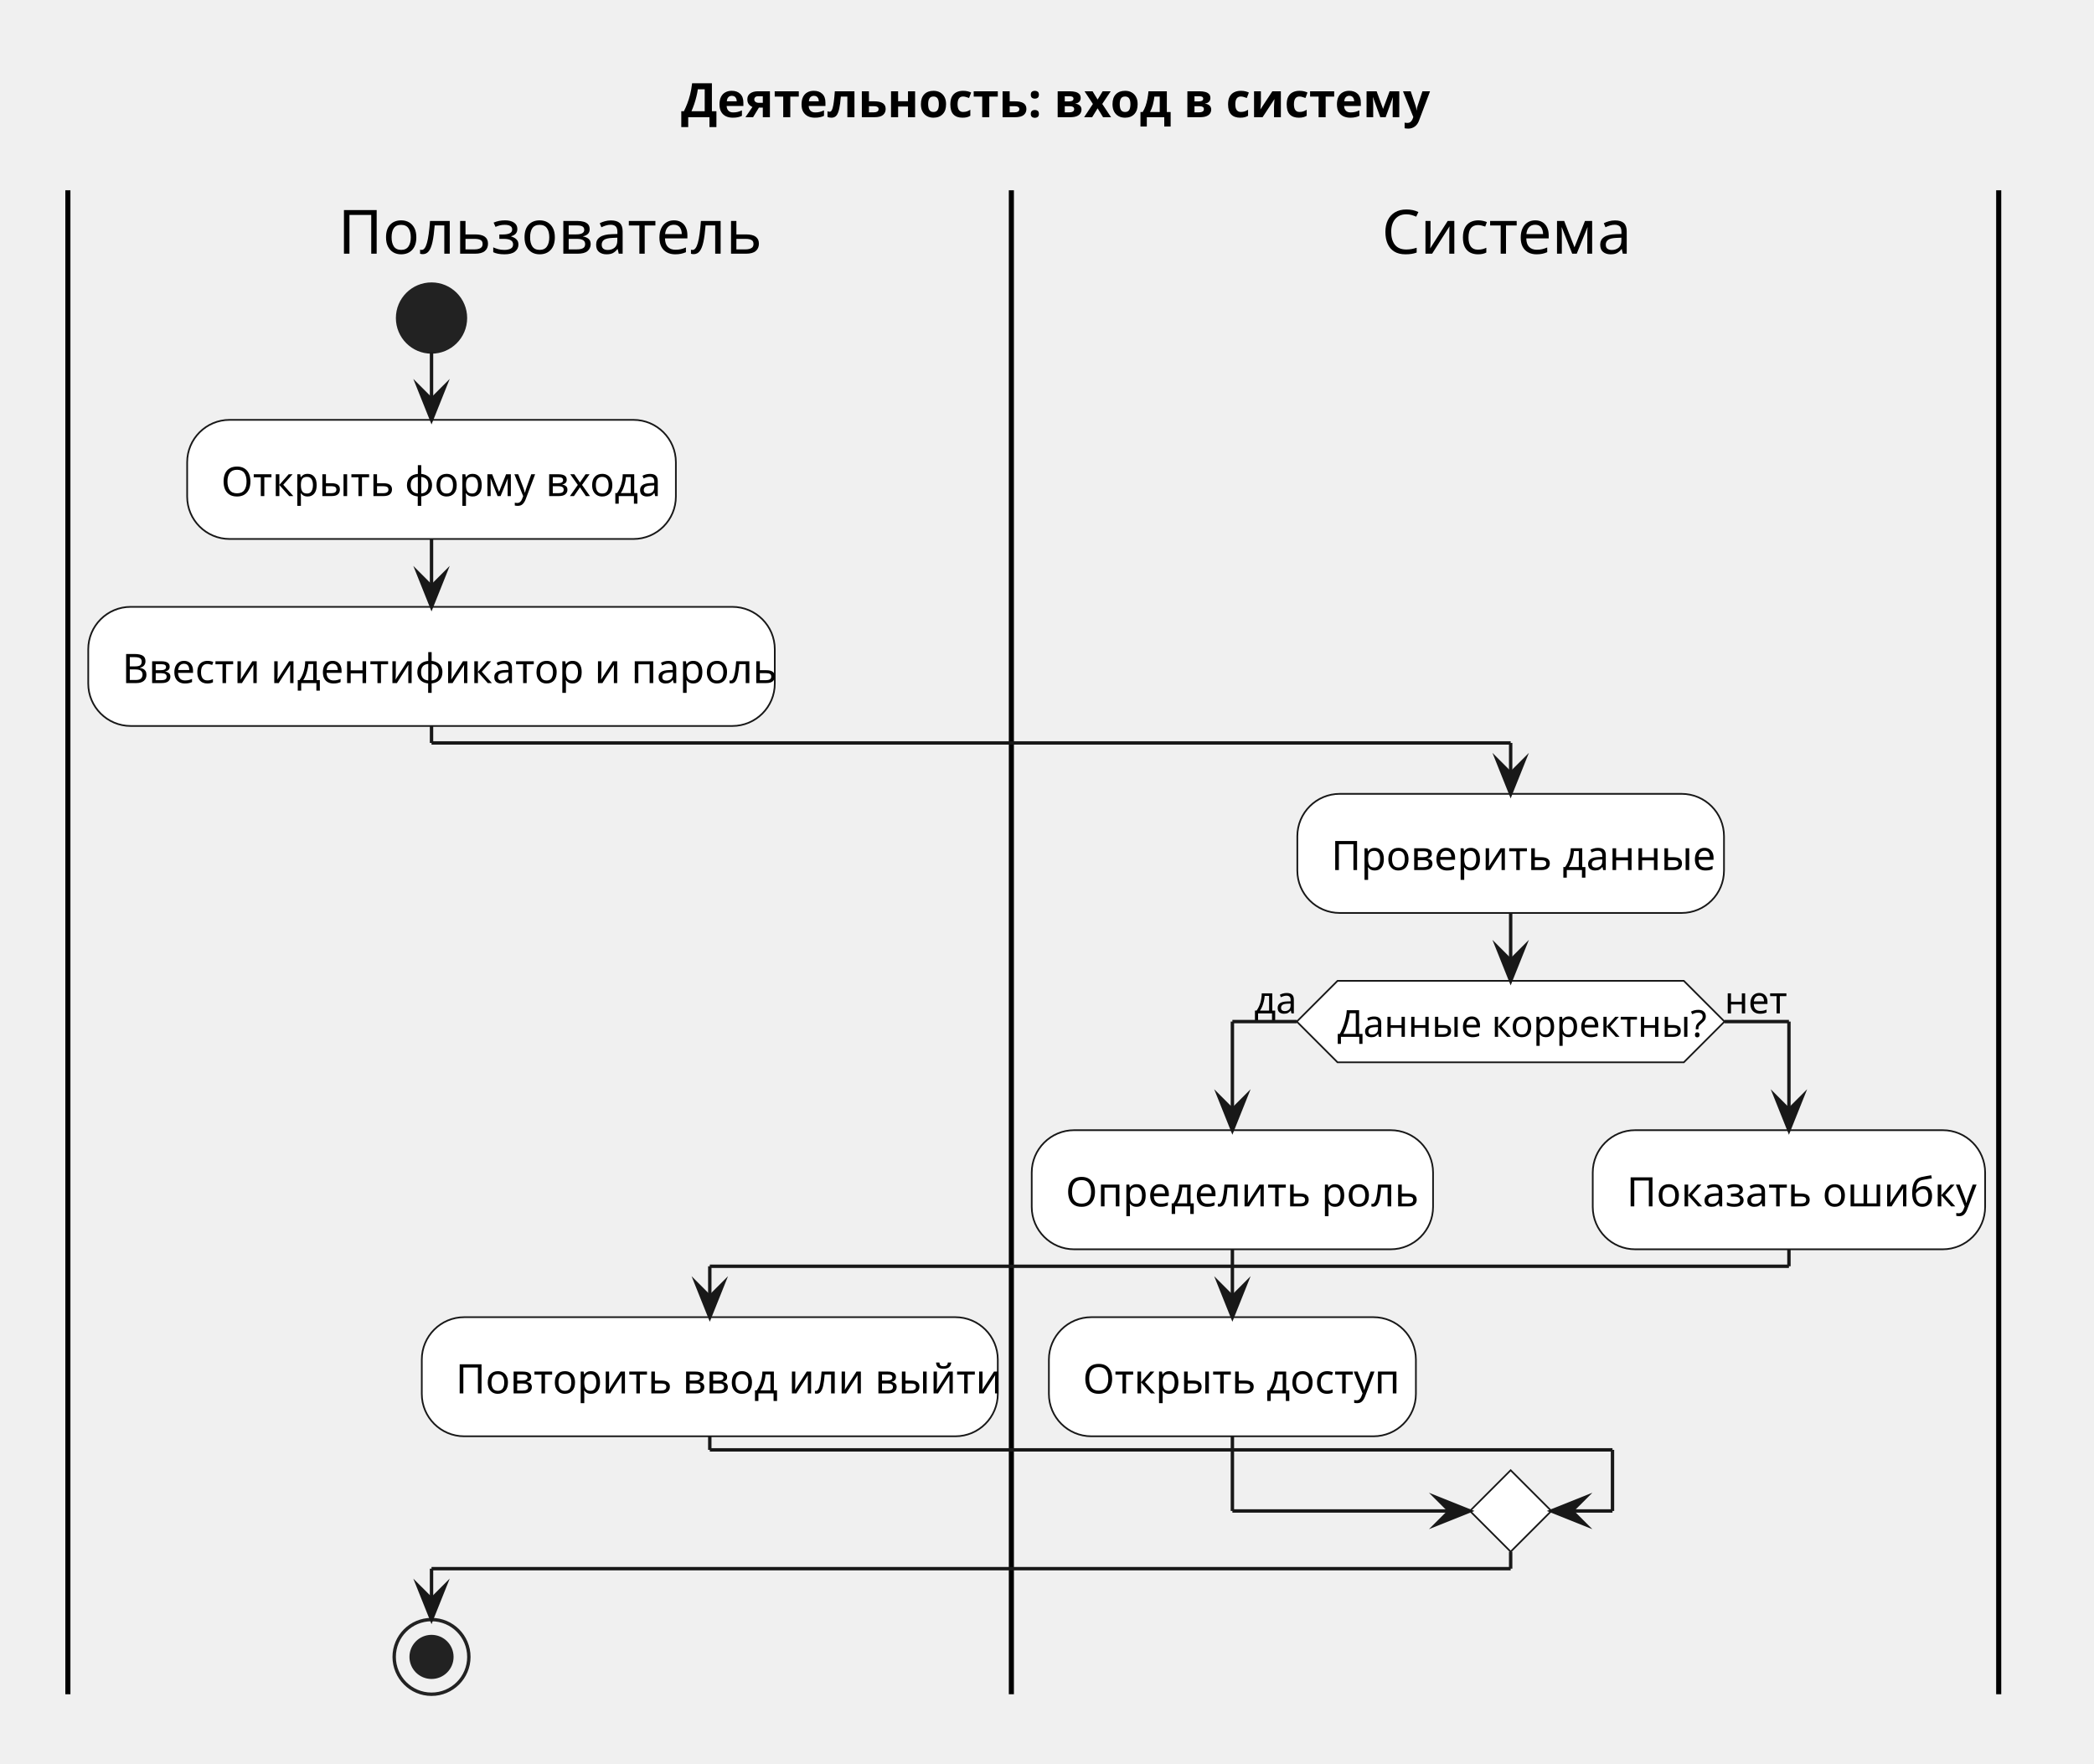
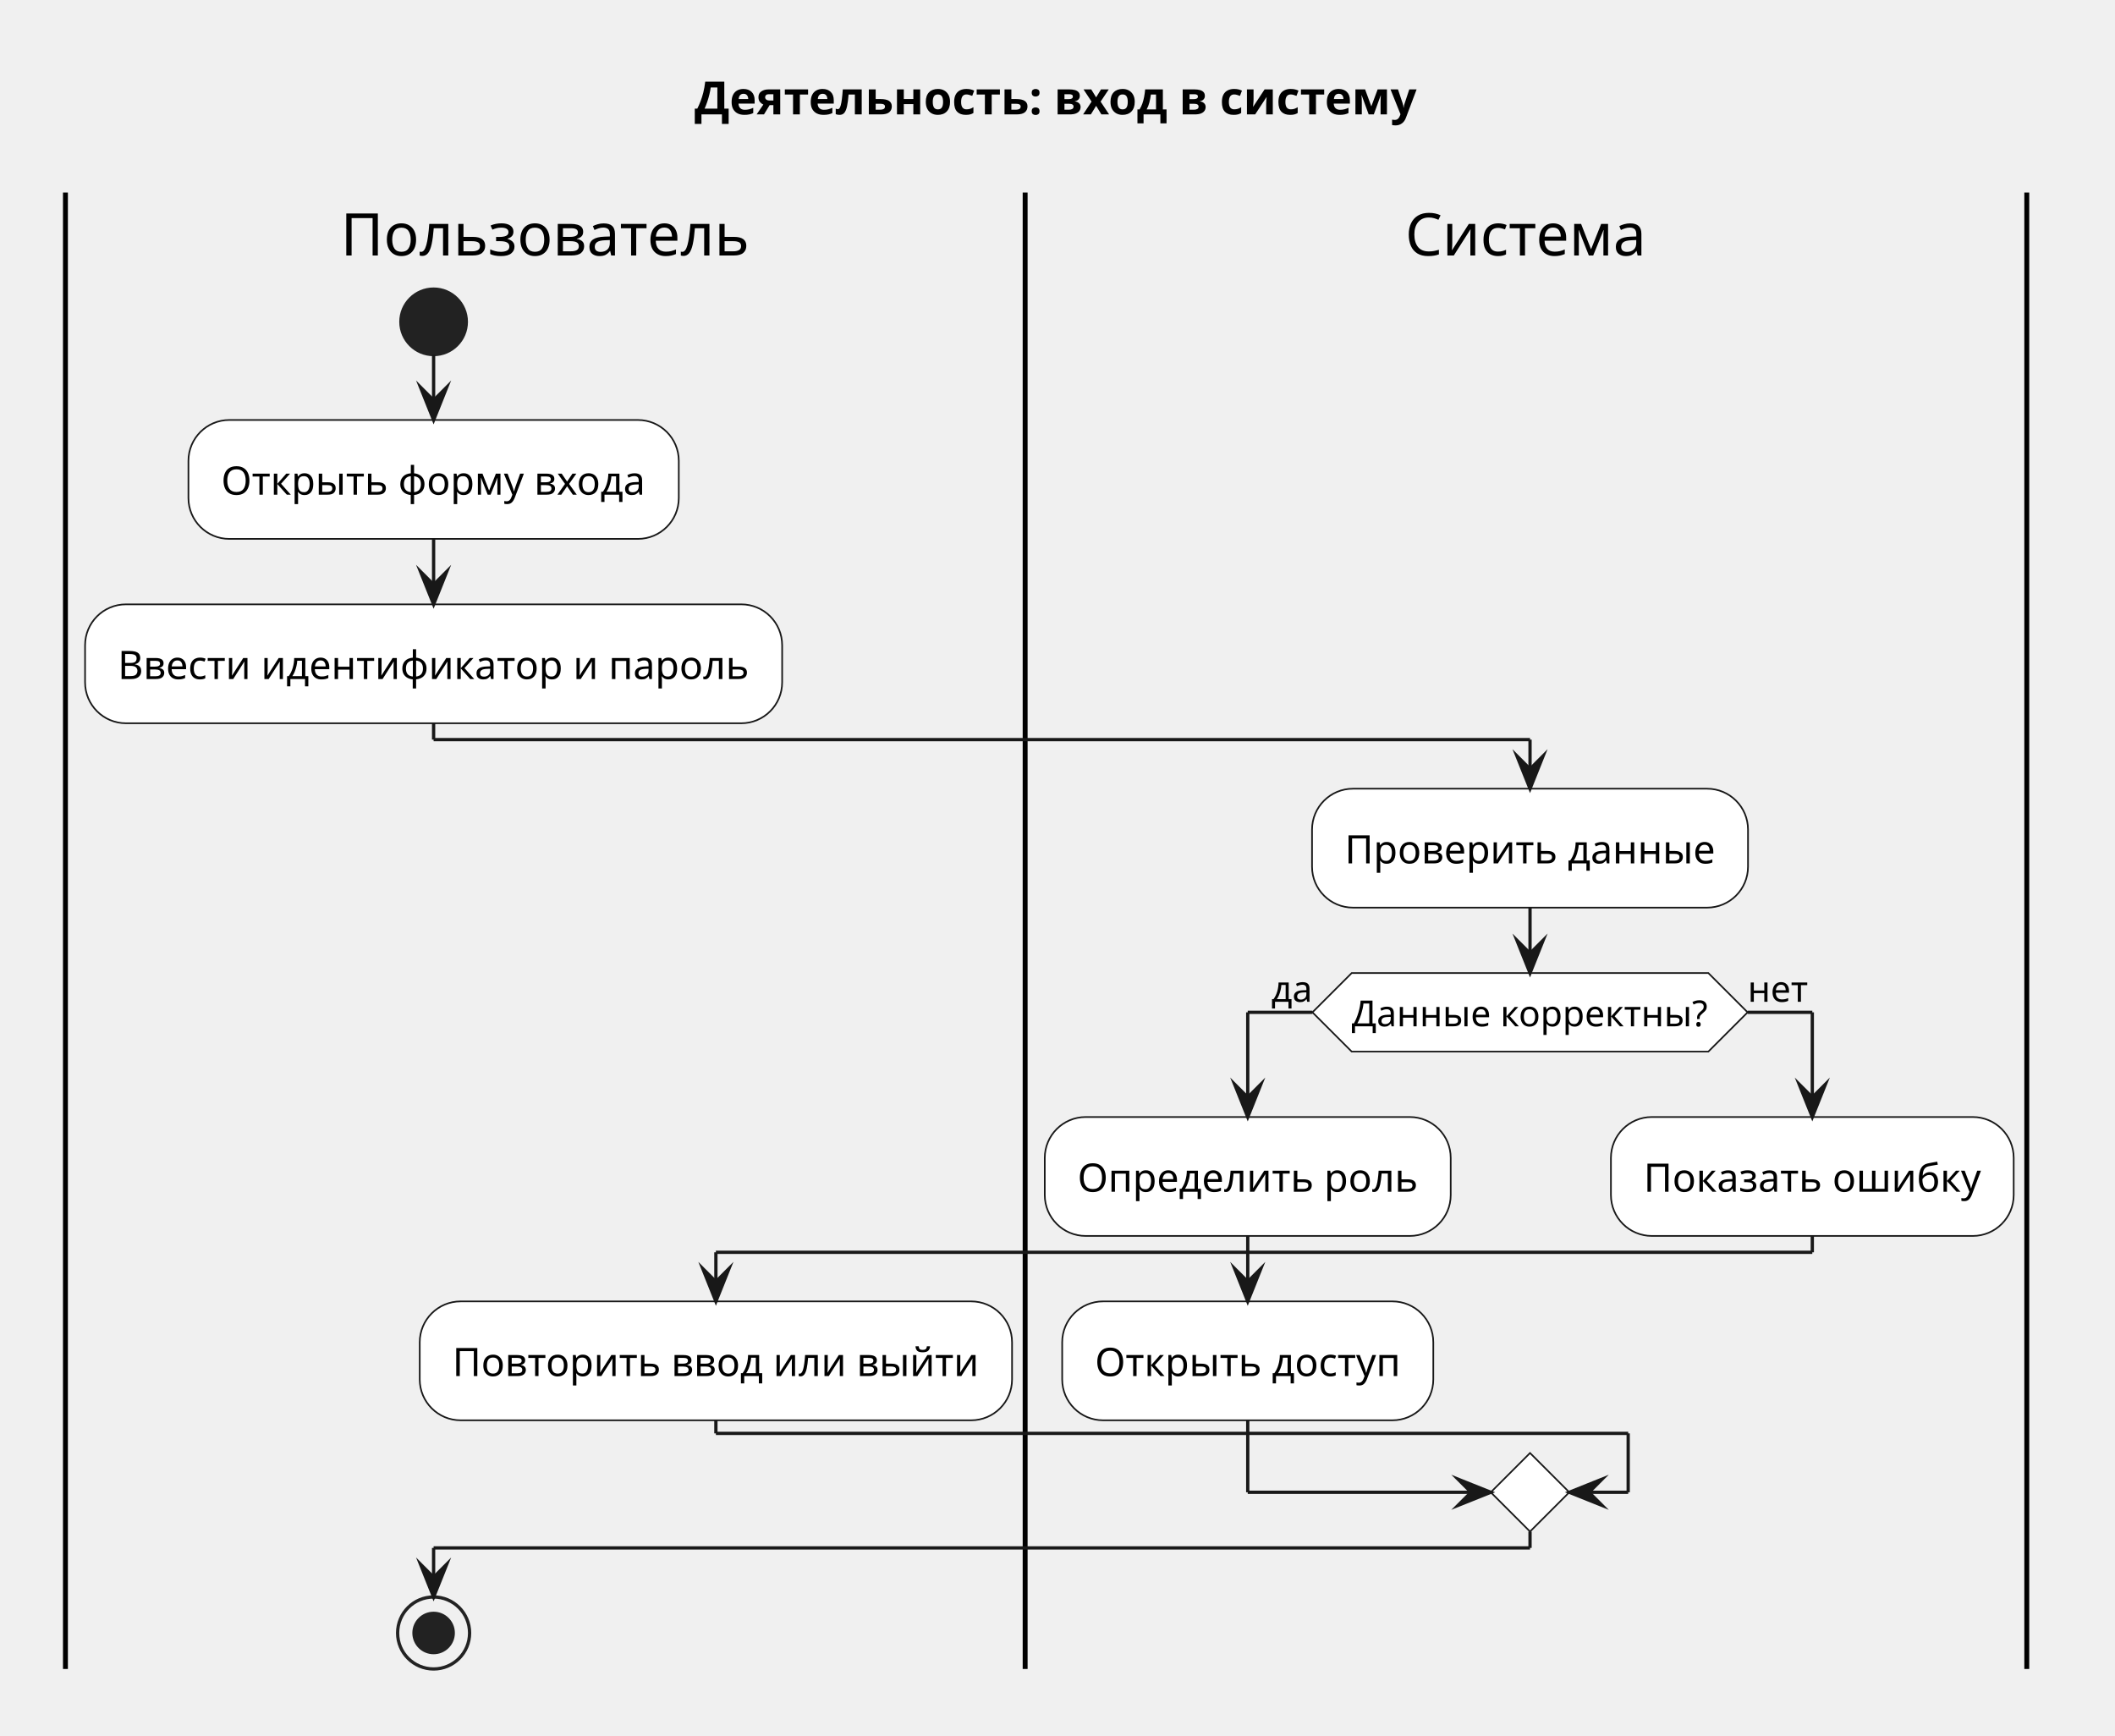
- <svg xmlns="http://www.w3.org/2000/svg" version="1.1" data-diagram-type="ACTIVITY" style="width:964px;height:812px;background:#FFFFFF;" width="964.063px" height="812.5px" viewBox="0 0 964 812" zoomAndPan="magnify" preserveAspectRatio="none" contentStyleType="text/css">
+ <svg xmlns="http://www.w3.org/2000/svg" version="1.1" data-diagram-type="ACTIVITY" style="width:1010px;height:829px;background:#FFFFFF;" width="1010.938px" height="829.688px" viewBox="0 0 1010 829" zoomAndPan="magnify" preserveAspectRatio="none" contentStyleType="text/css">
  <defs />
  <g font-family="sans-serif" lengthAdjust="spacing">
    <g class="title" data-source-line="1">
-       <text x="313.533" y="53.958" fill="#000" font-size="21.875" textLength="334.47" font-weight="700">Деятельность: вход в систему</text>
+       <text x="331.679" y="54.634" fill="#000" font-size="21.875" textLength="345.667" font-weight="700">Деятельность: вход в систему</text>
    </g>
-     <rect x="31.25" y="87.601" width="891.223" height="35.376" fill="none" style="stroke:none;" />
-     <ellipse cx="198.656" cy="146.414" rx="15.625" ry="15.625" fill="#222" style="stroke:#222;stroke-width:1.563;" />
-     <rect x="86.163" y="193.289" width="224.985" height="54.834" fill="#FFF" style="stroke:#181818;stroke-width:0.781;" rx="19.531" ry="19.531" />
-     <text x="101.788" y="228.378" fill="#000" font-size="18.75" textLength="193.735">Открыть форму входа</text>
-     <rect x="40.625" y="279.373" width="316.061" height="54.834" fill="#FFF" style="stroke:#181818;stroke-width:0.781;" rx="19.531" ry="19.531" />
-     <text x="56.25" y="314.462" fill="#000" font-size="18.75" textLength="284.811">Ввести идентификатор и пароль</text>
-     <rect x="194.178" y="606.375" width="265.167" height="54.834" fill="#FFF" style="stroke:#181818;stroke-width:0.781;" rx="19.531" ry="19.531" />
-     <text x="209.803" y="641.464" fill="#000" font-size="18.75" textLength="233.917">Повторить ввод или выйти</text>
-     <ellipse cx="198.656" cy="762.772" rx="17.188" ry="17.188" fill="none" style="stroke:#222;stroke-width:1.563;" />
-     <ellipse cx="198.656" cy="762.772" rx="9.375" ry="9.375" fill="#222" style="stroke:#222;stroke-width:1.563;" />
-     <line x1="31.25" y1="87.601" x2="31.25" y2="779.959" style="stroke:#000;stroke-width:2.344;" />
-     <rect x="597.244" y="365.457" width="196.42" height="54.834" fill="#FFF" style="stroke:#181818;stroke-width:0.781;" rx="19.531" ry="19.531" />
-     <text x="612.869" y="400.546" fill="#000" font-size="18.75" textLength="165.17">Проверить данные</text>
-     <polygon points="615.744,451.541,775.165,451.541,793.915,470.291,775.165,489.041,615.744,489.041,596.994,470.291,615.744,451.541" fill="#FFF" style="stroke:#181818;stroke-width:0.781;stroke-linejoin:miter;stroke-miterlimit:10;" />
-     <text x="615.744" y="477.324" fill="#000" font-size="17.188" textLength="159.421">Данные корректны?</text>
-     <text x="577.406" y="466.515" fill="#000" font-size="17.188" textLength="19.588">да</text>
-     <text x="793.915" y="466.515" fill="#000" font-size="17.188" textLength="26.923">нет</text>
-     <rect x="474.97" y="520.291" width="184.756" height="54.834" fill="#FFF" style="stroke:#181818;stroke-width:0.781;" rx="19.531" ry="19.531" />
-     <text x="490.595" y="555.38" fill="#000" font-size="18.75" textLength="153.506">Определить роль</text>
-     <rect x="482.871" y="606.375" width="168.954" height="54.834" fill="#FFF" style="stroke:#181818;stroke-width:0.781;" rx="19.531" ry="19.531" />
-     <text x="498.496" y="641.464" fill="#000" font-size="18.75" textLength="137.704">Открыть доступ</text>
-     <rect x="733.242" y="520.291" width="180.637" height="54.834" fill="#FFF" style="stroke:#181818;stroke-width:0.781;" rx="19.531" ry="19.531" />
-     <text x="748.867" y="555.38" fill="#000" font-size="18.75" textLength="149.387">Показать ошибку</text>
-     <polygon points="695.454,676.834,714.204,695.584,695.454,714.334,676.704,695.584,695.454,676.834" fill="#FFF" style="stroke:#181818;stroke-width:0.781;stroke-linejoin:miter;stroke-miterlimit:10;" />
-     <line x1="465.595" y1="87.601" x2="465.595" y2="779.959" style="stroke:#000;stroke-width:2.344;" />
-     <line x1="920.129" y1="87.601" x2="920.129" y2="779.959" style="stroke:#000;stroke-width:2.344;" />
-     <line x1="198.656" y1="162.039" x2="198.656" y2="193.289" style="stroke:#181818;stroke-width:1.563;" />
-     <polygon points="192.406,177.664,198.656,193.289,204.906,177.664,198.656,183.914" fill="#181818" style="stroke:#181818;stroke-width:1.563;stroke-linejoin:miter;stroke-miterlimit:10;" />
-     <line x1="198.656" y1="248.123" x2="198.656" y2="279.373" style="stroke:#181818;stroke-width:1.563;" />
-     <polygon points="192.406,263.748,198.656,279.373,204.906,263.748,198.656,269.998" fill="#181818" style="stroke:#181818;stroke-width:1.563;stroke-linejoin:miter;stroke-miterlimit:10;" />
-     <line x1="567.348" y1="575.125" x2="567.348" y2="606.375" style="stroke:#181818;stroke-width:1.563;" />
-     <polygon points="561.098,590.75,567.348,606.375,573.598,590.75,567.348,597" fill="#181818" style="stroke:#181818;stroke-width:1.563;stroke-linejoin:miter;stroke-miterlimit:10;" />
-     <line x1="596.994" y1="470.291" x2="567.348" y2="470.291" style="stroke:#181818;stroke-width:1.563;" />
-     <line x1="567.348" y1="470.291" x2="567.348" y2="520.291" style="stroke:#181818;stroke-width:1.563;" />
-     <polygon points="561.098,504.666,567.348,520.291,573.598,504.666,567.348,510.916" fill="#181818" style="stroke:#181818;stroke-width:1.563;stroke-linejoin:miter;stroke-miterlimit:10;" />
-     <line x1="793.915" y1="470.291" x2="823.56" y2="470.291" style="stroke:#181818;stroke-width:1.563;" />
-     <line x1="823.56" y1="470.291" x2="823.56" y2="520.291" style="stroke:#181818;stroke-width:1.563;" />
-     <polygon points="817.31,504.666,823.56,520.291,829.81,504.666,823.56,510.916" fill="#181818" style="stroke:#181818;stroke-width:1.563;stroke-linejoin:miter;stroke-miterlimit:10;" />
-     <line x1="567.348" y1="661.209" x2="567.348" y2="695.584" style="stroke:#181818;stroke-width:1.563;" />
-     <line x1="567.348" y1="695.584" x2="676.704" y2="695.584" style="stroke:#181818;stroke-width:1.563;" />
-     <polygon points="661.079,689.334,676.704,695.584,661.079,701.834,667.329,695.584" fill="#181818" style="stroke:#181818;stroke-width:1.563;stroke-linejoin:miter;stroke-miterlimit:10;" />
-     <line x1="695.454" y1="420.291" x2="695.454" y2="451.541" style="stroke:#181818;stroke-width:1.563;" />
-     <polygon points="689.204,435.916,695.454,451.541,701.704,435.916,695.454,442.166" fill="#181818" style="stroke:#181818;stroke-width:1.563;stroke-linejoin:miter;stroke-miterlimit:10;" />
-     <line x1="198.656" y1="334.207" x2="198.656" y2="342.02" style="stroke:#181818;stroke-width:1.563;" />
-     <line x1="198.656" y1="342.02" x2="695.454" y2="342.02" style="stroke:#181818;stroke-width:1.563;" />
-     <line x1="695.454" y1="342.02" x2="695.454" y2="365.457" style="stroke:#181818;stroke-width:1.563;" />
-     <polygon points="689.204,349.832,695.454,365.457,701.704,349.832,695.454,356.082" fill="#181818" style="stroke:#181818;stroke-width:1.563;stroke-linejoin:miter;stroke-miterlimit:10;" />
-     <line x1="823.56" y1="575.125" x2="823.56" y2="582.938" style="stroke:#181818;stroke-width:1.563;" />
-     <line x1="823.56" y1="582.938" x2="326.762" y2="582.938" style="stroke:#181818;stroke-width:1.563;" />
-     <line x1="326.762" y1="582.938" x2="326.762" y2="606.375" style="stroke:#181818;stroke-width:1.563;" />
-     <polygon points="320.512,590.75,326.762,606.375,333.012,590.75,326.762,597" fill="#181818" style="stroke:#181818;stroke-width:1.563;stroke-linejoin:miter;stroke-miterlimit:10;" />
-     <line x1="326.762" y1="661.209" x2="326.762" y2="667.459" style="stroke:#181818;stroke-width:1.563;" />
-     <line x1="326.762" y1="667.459" x2="742.329" y2="667.459" style="stroke:#181818;stroke-width:1.563;" />
-     <line x1="742.329" y1="667.459" x2="742.329" y2="695.584" style="stroke:#181818;stroke-width:1.563;" />
-     <line x1="742.329" y1="695.584" x2="714.204" y2="695.584" style="stroke:#181818;stroke-width:1.563;" />
-     <polygon points="729.829,689.334,714.204,695.584,729.829,701.834,723.579,695.584" fill="#181818" style="stroke:#181818;stroke-width:1.563;stroke-linejoin:miter;stroke-miterlimit:10;" />
-     <line x1="695.454" y1="714.334" x2="695.454" y2="722.147" style="stroke:#181818;stroke-width:1.563;" />
-     <line x1="695.454" y1="722.147" x2="198.656" y2="722.147" style="stroke:#181818;stroke-width:1.563;" />
-     <line x1="198.656" y1="722.147" x2="198.656" y2="745.584" style="stroke:#181818;stroke-width:1.563;" />
-     <polygon points="192.406,729.959,198.656,745.584,204.906,729.959,198.656,736.209" fill="#181818" style="stroke:#181818;stroke-width:1.563;stroke-linejoin:miter;stroke-miterlimit:10;" />
-     <text x="155.609" y="116.797" fill="#000" font-size="28.125" textLength="185.628">Пользователь</text>
-     <text x="636.069" y="116.797" fill="#000" font-size="28.125" textLength="113.585">Система</text>
+     <rect x="31.25" y="91.94" width="938.713" height="38.306" fill="none" style="stroke:none;" />
+     <ellipse cx="207.067" cy="153.684" rx="15.625" ry="15.625" fill="#222" style="stroke:#222;stroke-width:1.563;" />
+     <rect x="89.985" y="200.559" width="234.164" height="56.788" fill="#FFF" style="stroke:#181818;stroke-width:0.781;" rx="19.531" ry="19.531" />
+     <text x="105.61" y="236.228" fill="#000" font-size="18.75" textLength="202.914">Открыть форму входа</text>
+     <rect x="40.625" y="288.597" width="332.883" height="56.788" fill="#FFF" style="stroke:#181818;stroke-width:0.781;" rx="19.531" ry="19.531" />
+     <text x="56.25" y="324.266" fill="#000" font-size="18.75" textLength="301.633">Ввести идентификатор и пароль</text>
+     <rect x="200.44" y="621.46" width="282.858" height="56.788" fill="#FFF" style="stroke:#181818;stroke-width:0.781;" rx="19.531" ry="19.531" />
+     <text x="216.065" y="657.129" fill="#000" font-size="18.75" textLength="251.608">Повторить ввод или выйти</text>
+     <ellipse cx="207.067" cy="779.81" rx="17.188" ry="17.188" fill="none" style="stroke:#222;stroke-width:1.563;" />
+     <ellipse cx="207.067" cy="779.81" rx="9.375" ry="9.375" fill="#222" style="stroke:#222;stroke-width:1.563;" />
+     <line x1="31.25" y1="91.94" x2="31.25" y2="796.997" style="stroke:#000;stroke-width:2.344;" />
+     <rect x="626.553" y="376.634" width="208.195" height="56.788" fill="#FFF" style="stroke:#181818;stroke-width:0.781;" rx="19.531" ry="19.531" />
+     <text x="642.178" y="412.303" fill="#000" font-size="18.75" textLength="176.945">Проверить данные</text>
+     <polygon points="645.487,464.672,815.814,464.672,834.564,483.422,815.814,502.172,645.487,502.172,626.737,483.422,645.487,464.672" fill="#FFF" style="stroke:#181818;stroke-width:0.781;stroke-linejoin:miter;stroke-miterlimit:10;" />
+     <text x="645.487" y="490.091" fill="#000" font-size="17.188" textLength="170.327">Данные корректны?</text>
+     <text x="607.109" y="478.386" fill="#000" font-size="17.188" textLength="19.628">да</text>
+     <text x="834.564" y="478.386" fill="#000" font-size="17.188" textLength="28.823">нет</text>
+     <rect x="498.923" y="533.422" width="193.851" height="56.788" fill="#FFF" style="stroke:#181818;stroke-width:0.781;" rx="19.531" ry="19.531" />
+     <text x="514.548" y="569.091" fill="#000" font-size="18.75" textLength="162.601">Определить роль</text>
+     <rect x="507.239" y="621.46" width="177.22" height="56.788" fill="#FFF" style="stroke:#181818;stroke-width:0.781;" rx="19.531" ry="19.531" />
+     <text x="522.864" y="657.129" fill="#000" font-size="18.75" textLength="145.97">Открыть доступ</text>
+     <rect x="769.287" y="533.422" width="192.332" height="56.788" fill="#FFF" style="stroke:#181818;stroke-width:0.781;" rx="19.531" ry="19.531" />
+     <text x="784.912" y="569.091" fill="#000" font-size="18.75" textLength="161.082">Показать ошибку</text>
+     <polygon points="730.651,693.872,749.401,712.622,730.651,731.372,711.901,712.622,730.651,693.872" fill="#FFF" style="stroke:#181818;stroke-width:0.781;stroke-linejoin:miter;stroke-miterlimit:10;" />
+     <line x1="489.548" y1="91.94" x2="489.548" y2="796.997" style="stroke:#000;stroke-width:2.344;" />
+     <line x1="967.869" y1="91.94" x2="967.869" y2="796.997" style="stroke:#000;stroke-width:2.344;" />
+     <line x1="207.067" y1="169.309" x2="207.067" y2="200.559" style="stroke:#181818;stroke-width:1.563;" />
+     <polygon points="200.817,184.934,207.067,200.559,213.317,184.934,207.067,191.184" fill="#181818" style="stroke:#181818;stroke-width:1.563;stroke-linejoin:miter;stroke-miterlimit:10;" />
+     <line x1="207.067" y1="257.347" x2="207.067" y2="288.597" style="stroke:#181818;stroke-width:1.563;" />
+     <polygon points="200.817,272.972,207.067,288.597,213.317,272.972,207.067,279.222" fill="#181818" style="stroke:#181818;stroke-width:1.563;stroke-linejoin:miter;stroke-miterlimit:10;" />
+     <line x1="595.849" y1="590.21" x2="595.849" y2="621.46" style="stroke:#181818;stroke-width:1.563;" />
+     <polygon points="589.599,605.835,595.849,621.46,602.099,605.835,595.849,612.085" fill="#181818" style="stroke:#181818;stroke-width:1.563;stroke-linejoin:miter;stroke-miterlimit:10;" />
+     <line x1="626.737" y1="483.422" x2="595.849" y2="483.422" style="stroke:#181818;stroke-width:1.563;" />
+     <line x1="595.849" y1="483.422" x2="595.849" y2="533.422" style="stroke:#181818;stroke-width:1.563;" />
+     <polygon points="589.599,517.797,595.849,533.422,602.099,517.797,595.849,524.047" fill="#181818" style="stroke:#181818;stroke-width:1.563;stroke-linejoin:miter;stroke-miterlimit:10;" />
+     <line x1="834.564" y1="483.422" x2="865.453" y2="483.422" style="stroke:#181818;stroke-width:1.563;" />
+     <line x1="865.453" y1="483.422" x2="865.453" y2="533.422" style="stroke:#181818;stroke-width:1.563;" />
+     <polygon points="859.203,517.797,865.453,533.422,871.703,517.797,865.453,524.047" fill="#181818" style="stroke:#181818;stroke-width:1.563;stroke-linejoin:miter;stroke-miterlimit:10;" />
+     <line x1="595.849" y1="678.247" x2="595.849" y2="712.622" style="stroke:#181818;stroke-width:1.563;" />
+     <line x1="595.849" y1="712.622" x2="711.901" y2="712.622" style="stroke:#181818;stroke-width:1.563;" />
+     <polygon points="696.276,706.372,711.901,712.622,696.276,718.872,702.526,712.622" fill="#181818" style="stroke:#181818;stroke-width:1.563;stroke-linejoin:miter;stroke-miterlimit:10;" />
+     <line x1="730.651" y1="433.422" x2="730.651" y2="464.672" style="stroke:#181818;stroke-width:1.563;" />
+     <polygon points="724.401,449.047,730.651,464.672,736.901,449.047,730.651,455.297" fill="#181818" style="stroke:#181818;stroke-width:1.563;stroke-linejoin:miter;stroke-miterlimit:10;" />
+     <line x1="207.067" y1="345.384" x2="207.067" y2="353.197" style="stroke:#181818;stroke-width:1.563;" />
+     <line x1="207.067" y1="353.197" x2="730.651" y2="353.197" style="stroke:#181818;stroke-width:1.563;" />
+     <line x1="730.651" y1="353.197" x2="730.651" y2="376.634" style="stroke:#181818;stroke-width:1.563;" />
+     <polygon points="724.401,361.009,730.651,376.634,736.901,361.009,730.651,367.259" fill="#181818" style="stroke:#181818;stroke-width:1.563;stroke-linejoin:miter;stroke-miterlimit:10;" />
+     <line x1="865.453" y1="590.21" x2="865.453" y2="598.022" style="stroke:#181818;stroke-width:1.563;" />
+     <line x1="865.453" y1="598.022" x2="341.869" y2="598.022" style="stroke:#181818;stroke-width:1.563;" />
+     <line x1="341.869" y1="598.022" x2="341.869" y2="621.46" style="stroke:#181818;stroke-width:1.563;" />
+     <polygon points="335.619,605.835,341.869,621.46,348.119,605.835,341.869,612.085" fill="#181818" style="stroke:#181818;stroke-width:1.563;stroke-linejoin:miter;stroke-miterlimit:10;" />
+     <line x1="341.869" y1="678.247" x2="341.869" y2="684.497" style="stroke:#181818;stroke-width:1.563;" />
+     <line x1="341.869" y1="684.497" x2="777.526" y2="684.497" style="stroke:#181818;stroke-width:1.563;" />
+     <line x1="777.526" y1="684.497" x2="777.526" y2="712.622" style="stroke:#181818;stroke-width:1.563;" />
+     <line x1="777.526" y1="712.622" x2="749.401" y2="712.622" style="stroke:#181818;stroke-width:1.563;" />
+     <polygon points="765.026,706.372,749.401,712.622,765.026,718.872,758.776,712.622" fill="#181818" style="stroke:#181818;stroke-width:1.563;stroke-linejoin:miter;stroke-miterlimit:10;" />
+     <line x1="730.651" y1="731.372" x2="730.651" y2="739.185" style="stroke:#181818;stroke-width:1.563;" />
+     <line x1="730.651" y1="739.185" x2="207.067" y2="739.185" style="stroke:#181818;stroke-width:1.563;" />
+     <line x1="207.067" y1="739.185" x2="207.067" y2="762.622" style="stroke:#181818;stroke-width:1.563;" />
+     <polygon points="200.817,746.997,207.067,762.622,213.317,746.997,207.067,753.247" fill="#181818" style="stroke:#181818;stroke-width:1.563;stroke-linejoin:miter;stroke-miterlimit:10;" />
+     <text x="162.637" y="122.006" fill="#000" font-size="28.125" textLength="195.524">Пользователь</text>
+     <text x="671.025" y="122.006" fill="#000" font-size="28.125" textLength="115.368">Система</text>
  </g>
</svg>
